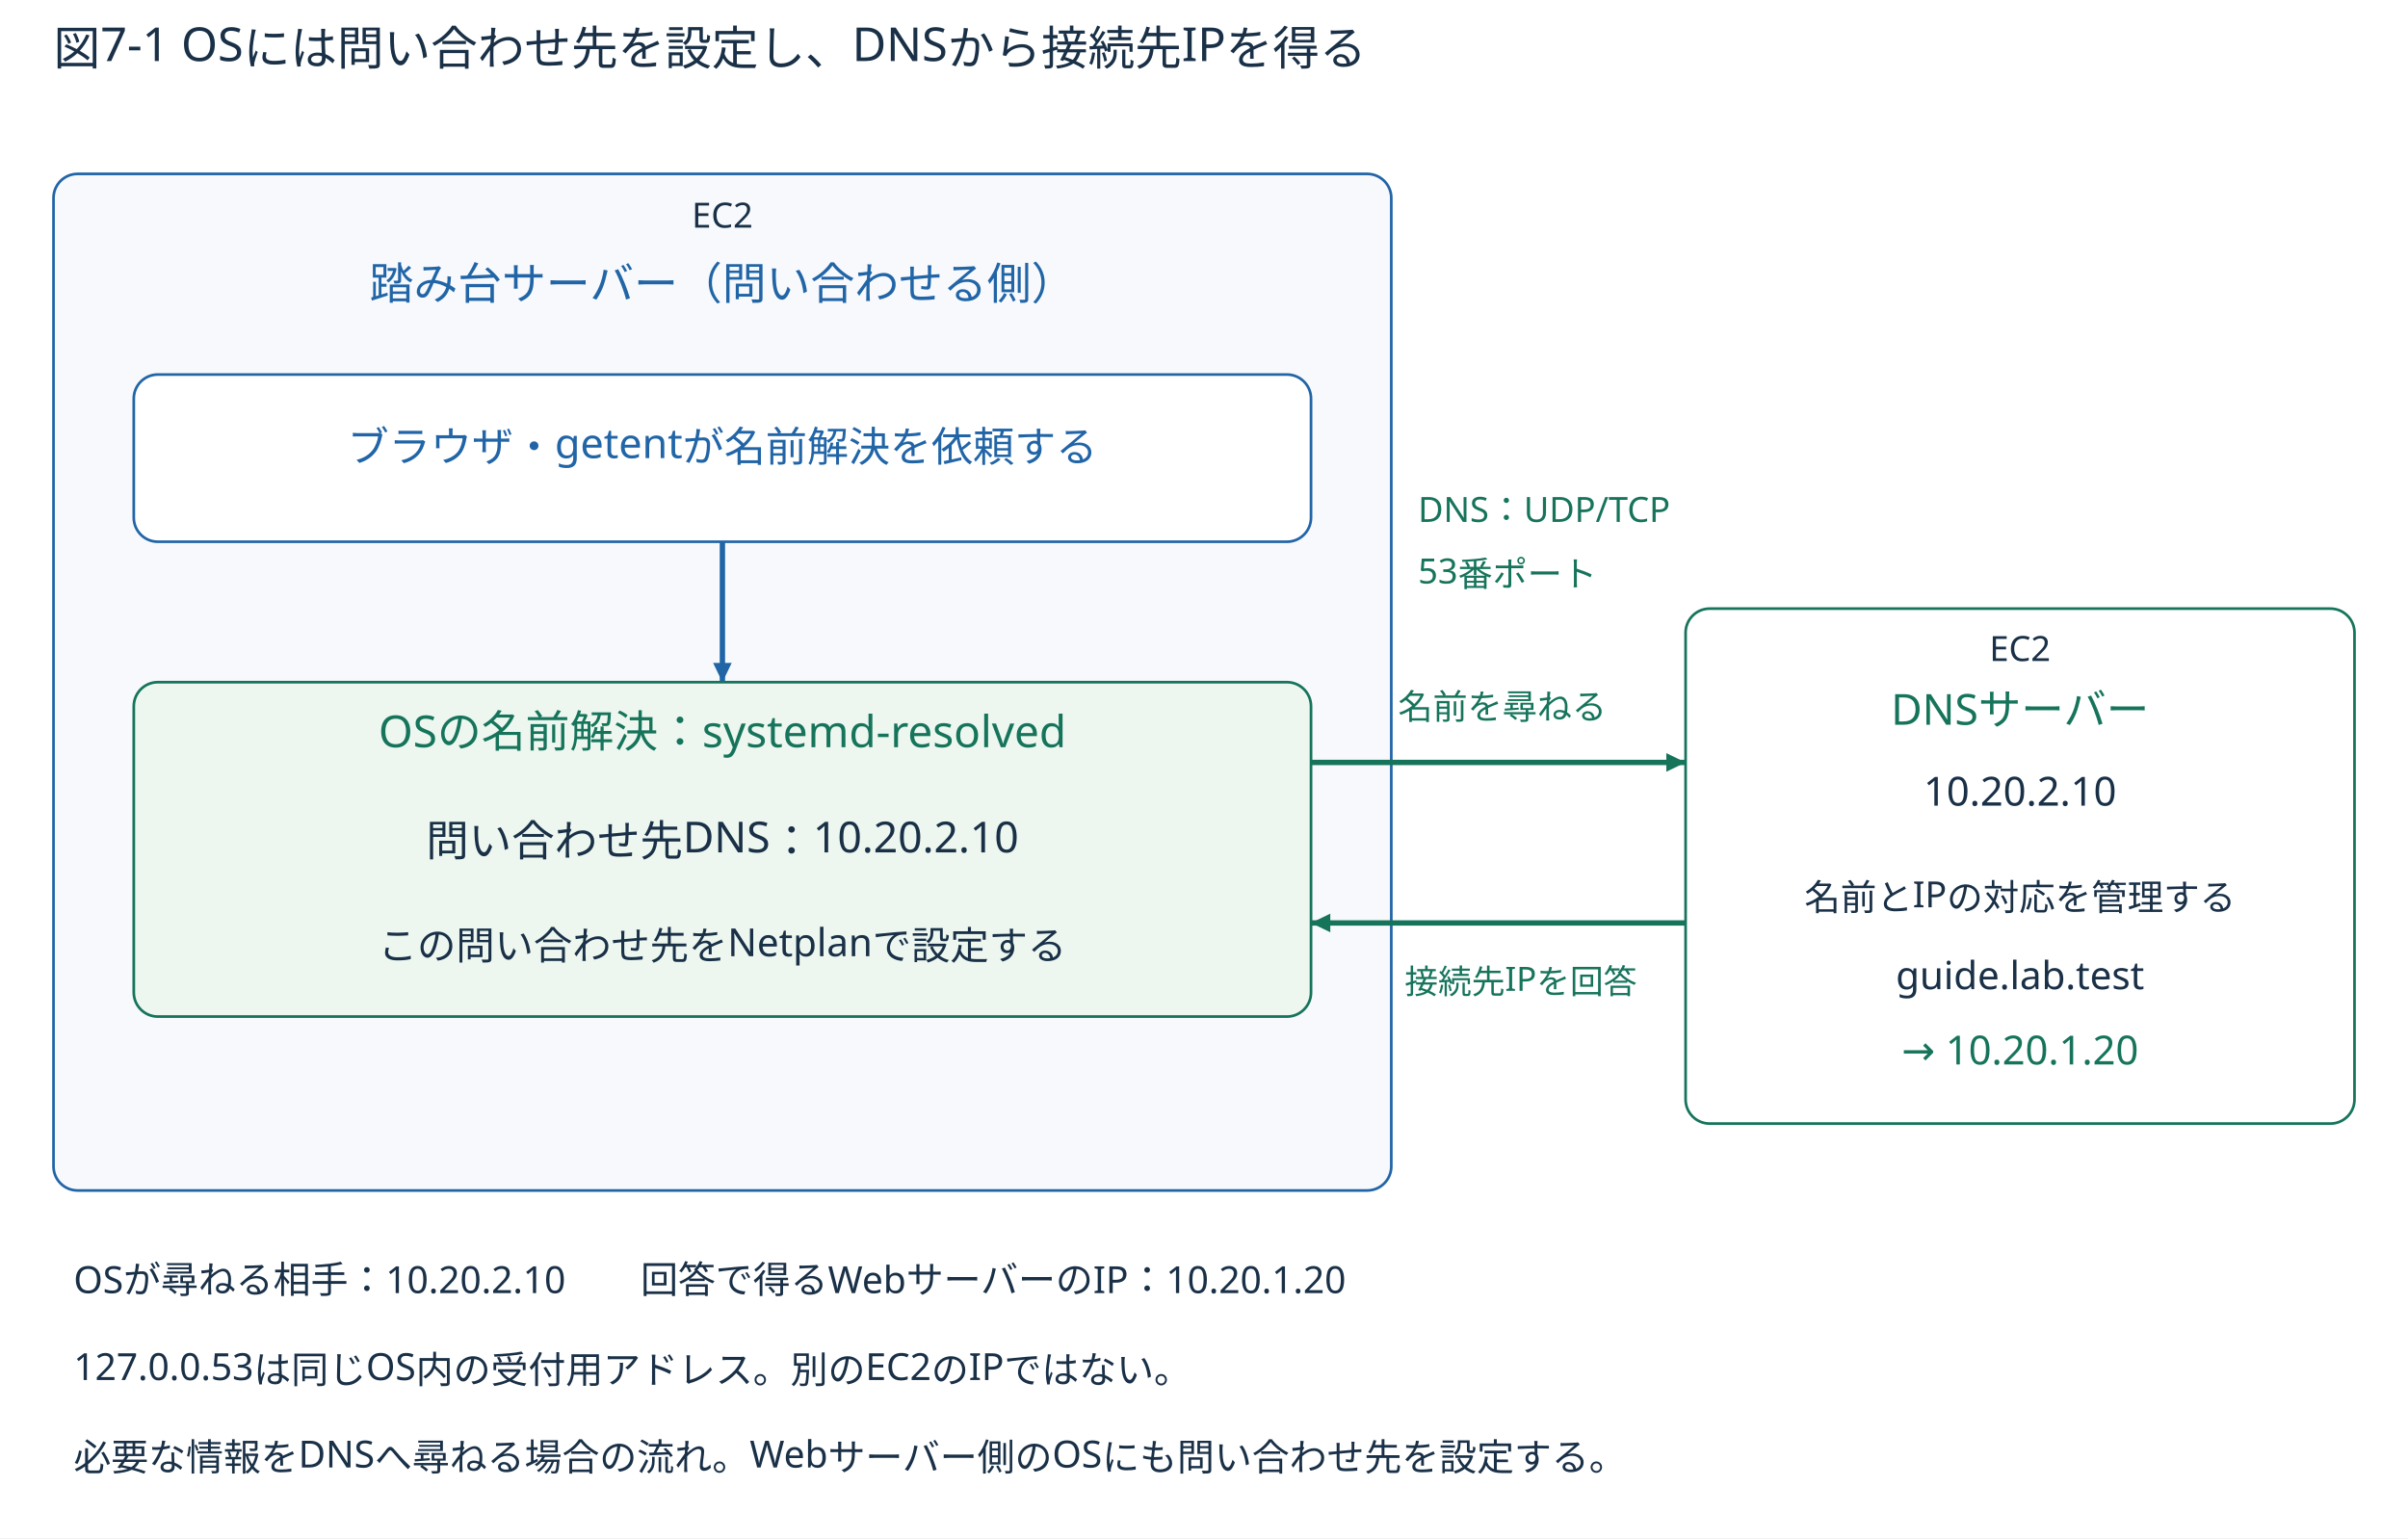
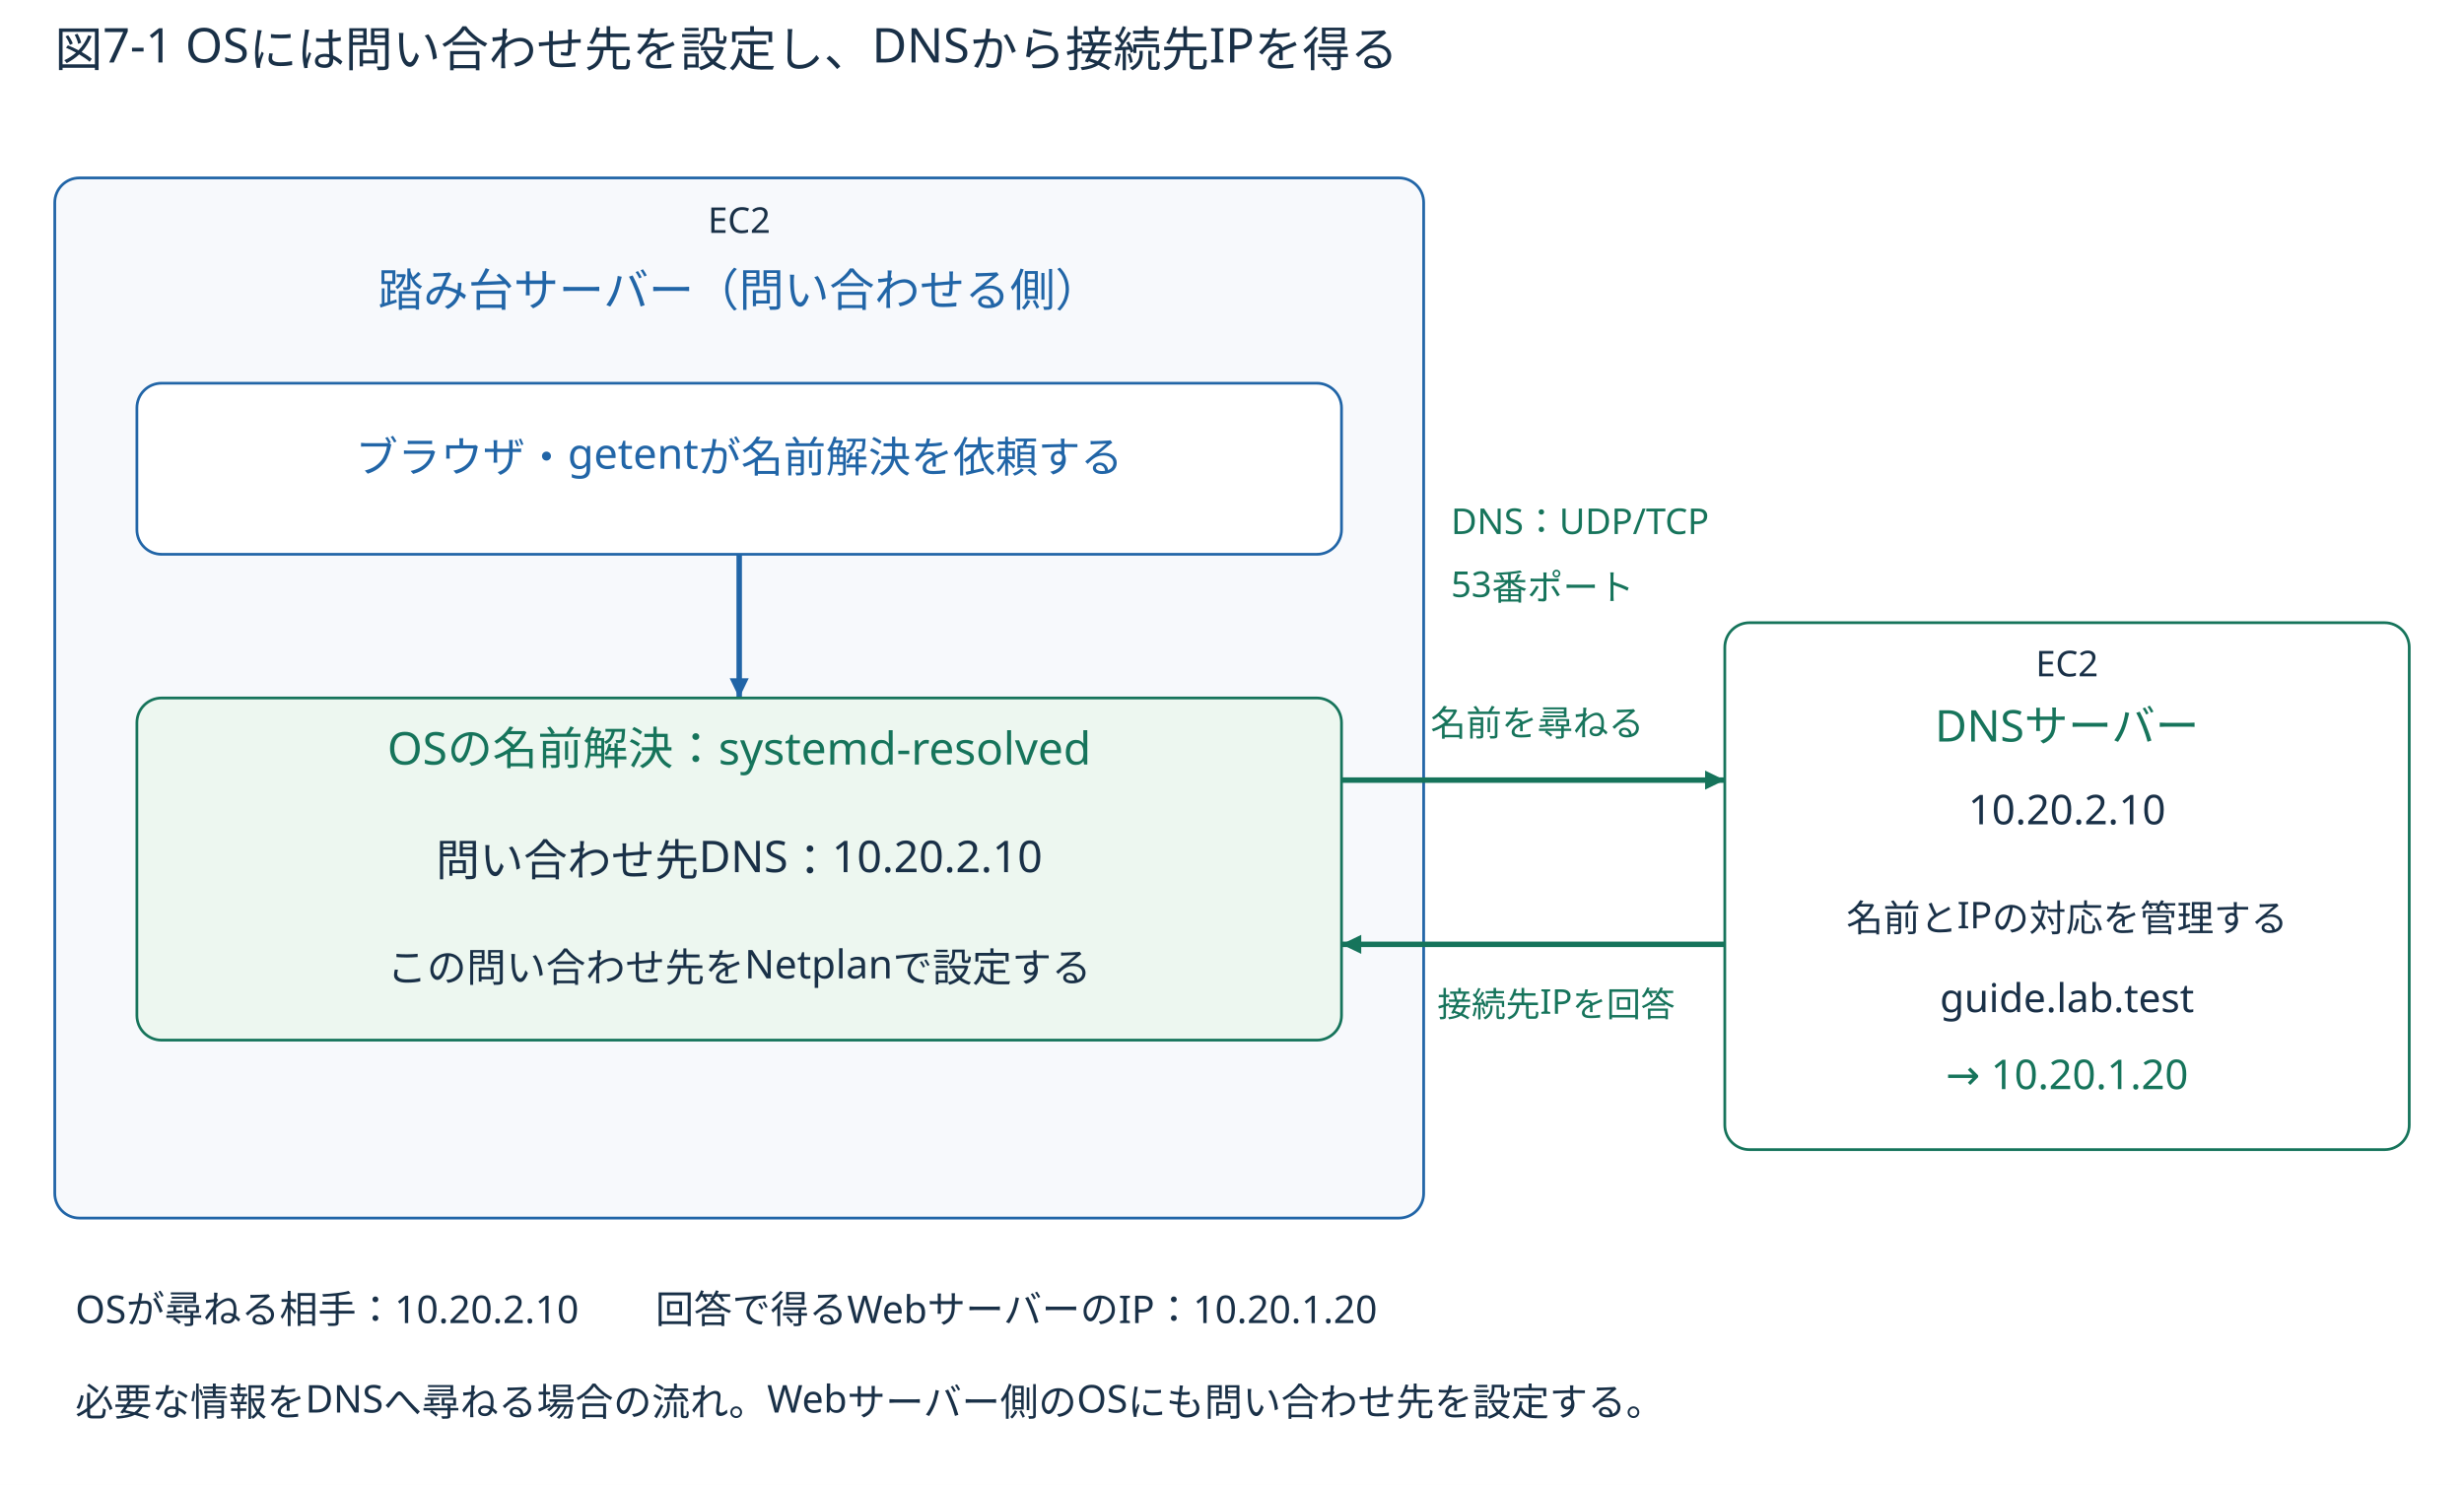
- <svg xmlns="http://www.w3.org/2000/svg" width="1800" height="1150" viewBox="0 0 1800 1150" role="img">
+ <svg xmlns="http://www.w3.org/2000/svg" width="1800" height="1085" viewBox="0 0 1800 1085" role="img">
  <rect width="100%" height="100%" fill="white" />
  <text x="40" y="18" fill="#193047" font-family="Noto Sans JP, sans-serif" font-size="35" dominant-baseline="text-before-edge" text-anchor="start">図7-1  OSには問い合わせ先を設定し、DNSから接続先IPを得る</text>
  <rect x="40" y="130" width="1000" height="760" rx="18" fill="#f7f9fc" stroke="#2165a7" stroke-width="2" />
  <text x="540" y="150" fill="#193047" font-family="Noto Sans JP, sans-serif" font-size="26" dominant-baseline="text-before-edge" text-anchor="middle">EC2</text>
  <text x="540" y="195" fill="#2165a7" font-family="Noto Sans JP, sans-serif" font-size="33" dominant-baseline="text-before-edge" text-anchor="middle">踏み台サーバー（問い合わせる側）</text>
  <rect x="100" y="280" width="880" height="125" rx="18" fill="#ffffff" stroke="#2165a7" stroke-width="2" />
  <text x="540" y="318" fill="#2165a7" font-family="Noto Sans JP, sans-serif" font-size="31" dominant-baseline="text-before-edge" text-anchor="middle">ブラウザ・getentが名前解決を依頼する</text>
  <polyline points="540,405 540,510" fill="none" stroke="#2165a7" stroke-width="4" />
  <polygon points="540,510 533.041,495.593 546.959,495.593" fill="#2165a7" />
  <rect x="100" y="510" width="880" height="250" rx="18" fill="#edf7f0" stroke="#16745b" stroke-width="2" />
  <text x="540" y="533" fill="#16745b" font-family="Noto Sans JP, sans-serif" font-size="33" dominant-baseline="text-before-edge" text-anchor="middle">OSの名前解決：systemd-resolved</text>
  <text x="540" y="612" fill="#193047" font-family="Noto Sans JP, sans-serif" font-size="32" dominant-baseline="text-before-edge" text-anchor="middle">問い合わせ先DNS：10.20.2.10</text>
  <text x="540" y="692" fill="#193047" font-family="Noto Sans JP, sans-serif" font-size="29" dominant-baseline="text-before-edge" text-anchor="middle">この問い合わせ先をNetplanで設定する</text>
  <rect x="1260" y="455" width="500" height="385" rx="18" fill="#ffffff" stroke="#16745b" stroke-width="2" />
  <text x="1510" y="474" fill="#193047" font-family="Noto Sans JP, sans-serif" font-size="26" dominant-baseline="text-before-edge" text-anchor="middle">EC2</text>
  <text x="1510" y="517" fill="#16745b" font-family="Noto Sans JP, sans-serif" font-size="32" dominant-baseline="text-before-edge" text-anchor="middle">DNSサーバー</text>
  <text x="1510" y="579" fill="#193047" font-family="Noto Sans JP, sans-serif" font-size="30" dominant-baseline="text-before-edge" text-anchor="middle">10.20.2.10</text>
  <text x="1510" y="657" fill="#193047" font-family="Noto Sans JP, sans-serif" font-size="27" dominant-baseline="text-before-edge" text-anchor="middle">名前とIPの対応を管理する</text>
  <text x="1510" y="717" fill="#193047" font-family="Noto Sans JP, sans-serif" font-size="29" dominant-baseline="text-before-edge" text-anchor="middle">guide.lab.test</text>
  <text x="1510" y="775" fill="#16745b" font-family="Noto Sans JP, sans-serif" font-size="30" dominant-baseline="text-before-edge" text-anchor="middle">→ 10.20.1.20</text>
  <text x="1060" y="370" fill="#16745b" font-family="Noto Sans JP, sans-serif" font-size="26" dominant-baseline="text-before-edge" text-anchor="start">DNS：UDP/TCP</text>
  <text x="1060" y="416" fill="#16745b" font-family="Noto Sans JP, sans-serif" font-size="26" dominant-baseline="text-before-edge" text-anchor="start">53番ポート</text>
  <polyline points="980,570 1260,570" fill="none" stroke="#16745b" stroke-width="4" />
  <polygon points="1260,570 1245.593,576.959 1245.593,563.041" fill="#16745b" />
  <text x="1045" y="515" fill="#16745b" font-family="Noto Sans JP, sans-serif" font-size="26" dominant-baseline="text-before-edge" text-anchor="start">名前を尋ねる</text>
  <polyline points="1260,690 980,690" fill="none" stroke="#16745b" stroke-width="4" />
  <polygon points="980,690 994.407,683.041 994.407,696.959" fill="#16745b" />
  <text x="1050" y="721" fill="#16745b" font-family="Noto Sans JP, sans-serif" font-size="25" dominant-baseline="text-before-edge" text-anchor="start">接続先IPを回答</text>
  <text x="55" y="945" fill="#193047" font-family="Noto Sans JP, sans-serif" font-size="28" dominant-baseline="text-before-edge" text-anchor="start">OSが尋ねる相手：10.20.2.10　　回答で得るWebサーバーのIP：10.20.1.20</text>
-   <text x="55" y="1010" fill="#193047" font-family="Noto Sans JP, sans-serif" font-size="28" dominant-baseline="text-before-edge" text-anchor="start">127.0.0.53は同じOS内の受付用アドレス。別のEC2のIPではない。</text>
-   <text x="55" y="1075" fill="#193047" font-family="Noto Sans JP, sans-serif" font-size="28" dominant-baseline="text-before-edge" text-anchor="start">必要な情報をDNSへ尋ねる場合の流れ。Webサーバー側のOSにも問い合わせ先を設定する。</text>
+   <text x="55" y="1010" fill="#193047" font-family="Noto Sans JP, sans-serif" font-size="28" dominant-baseline="text-before-edge" text-anchor="start">必要な情報をDNSへ尋ねる場合の流れ。Webサーバー側のOSにも問い合わせ先を設定する。</text>
</svg>
